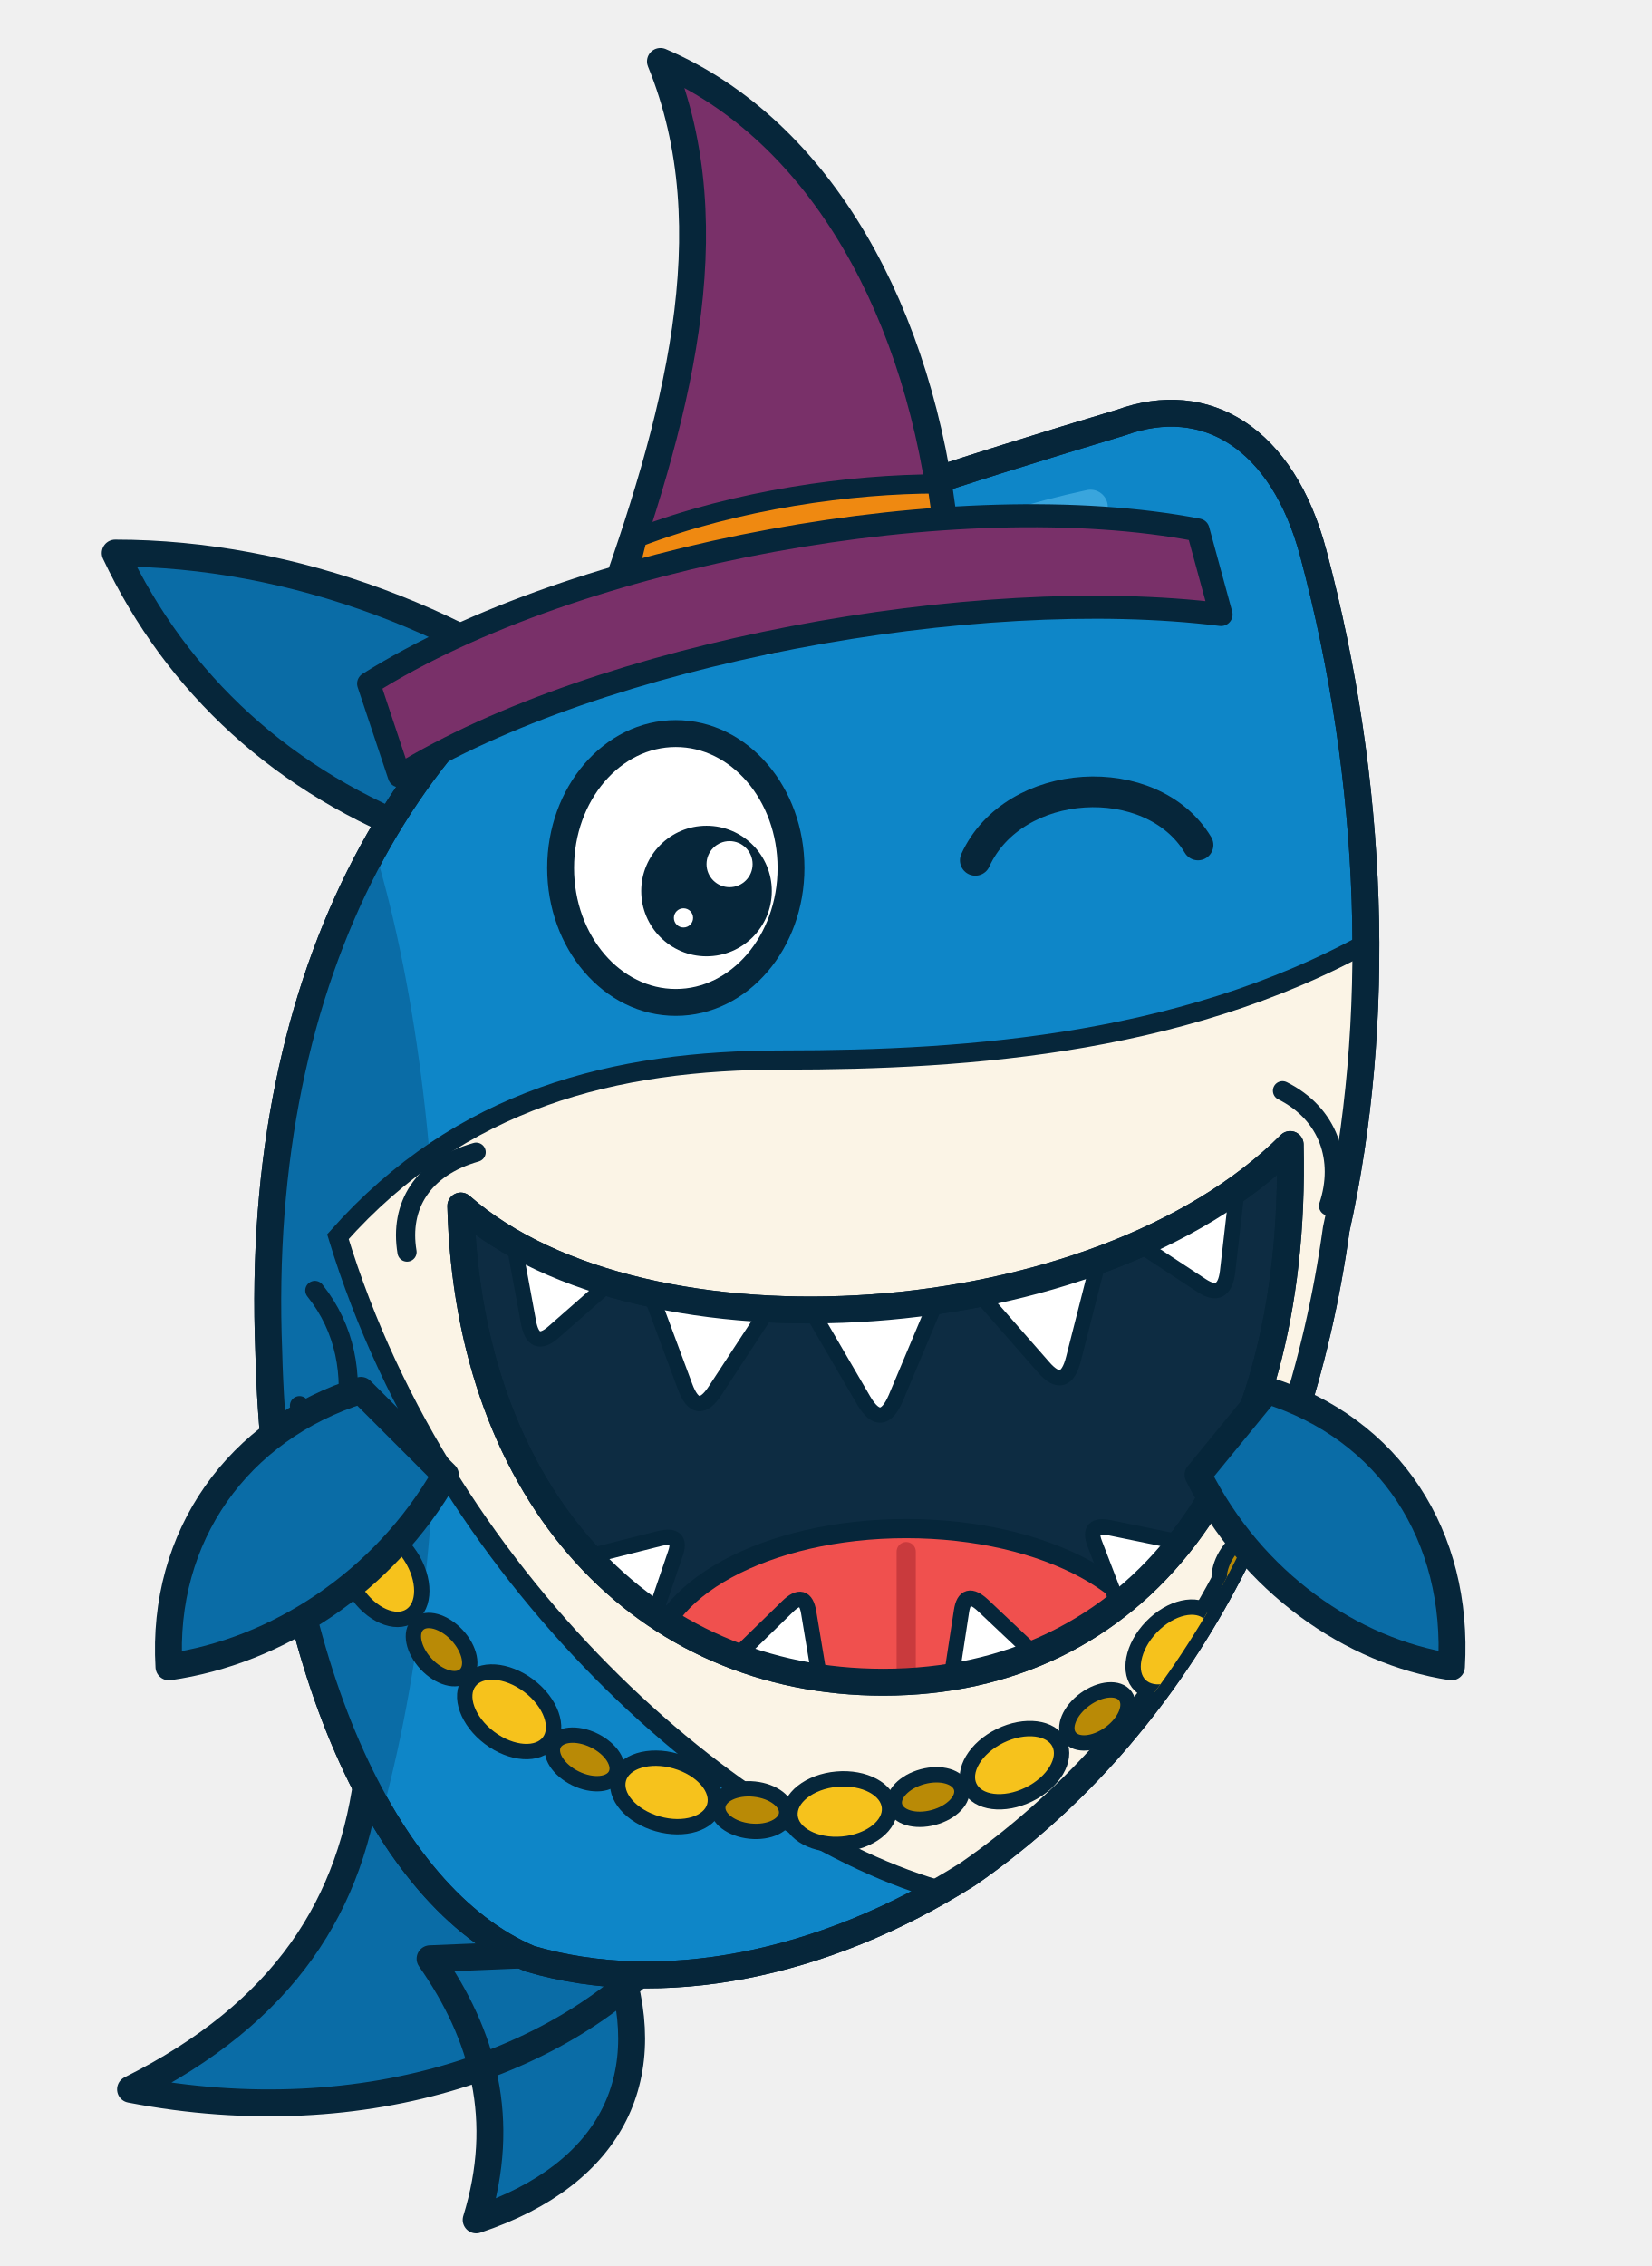
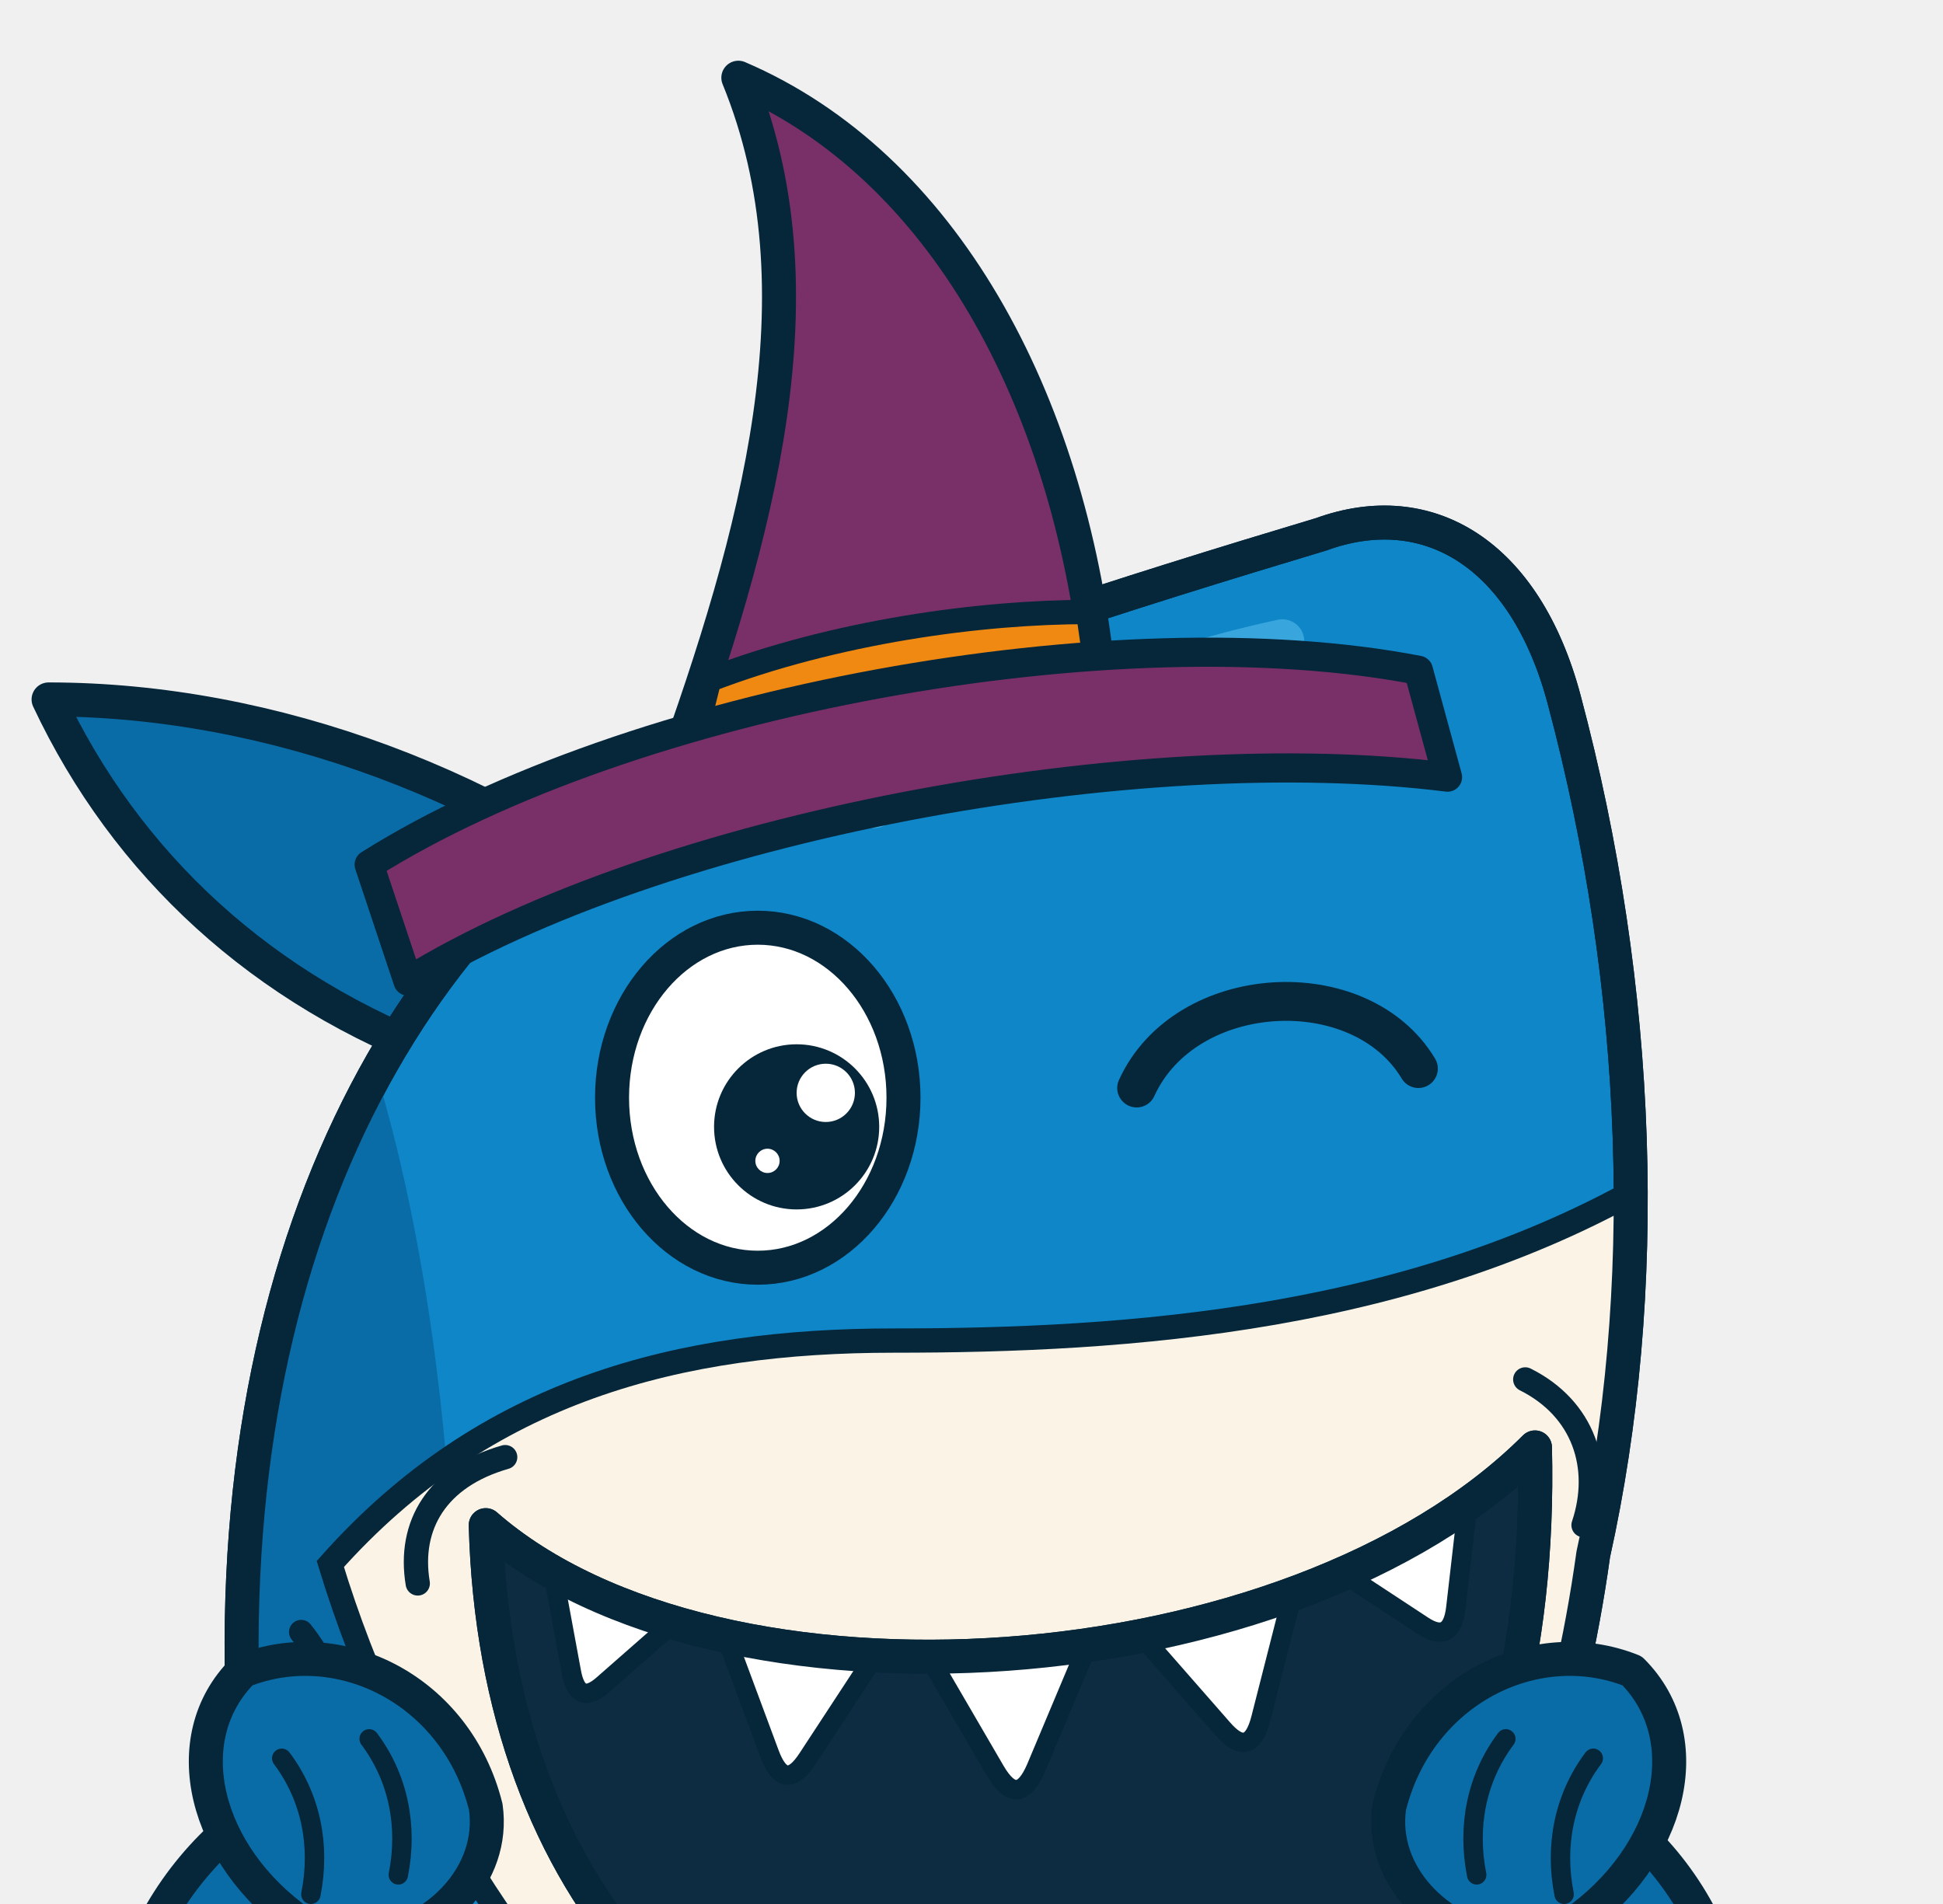
- <svg xmlns="http://www.w3.org/2000/svg" viewBox="0 -100 430 590" width="430" height="590" role="img" aria-label="Акула — маскот студии MURA SHOW">
+ <svg xmlns="http://www.w3.org/2000/svg" viewBox="20 -100 400 392" width="400" height="392" role="img" aria-label="Акула — маскот студии MURA SHOW">
  <defs>
    <clipPath id="mk-body">
      <path d="M292 10 C314 2 334 14 342 44 C358 104 360 166 348 220 C338 292 304 352 252 388 C214 412 172 420 138 410 C100 394 72 332 70 252 C66 152 108 80 170 52 C208 36 252 22 292 10 Z" />
    </clipPath>
    <clipPath id="mk-mouth">
      <path d="M120 214 C168 256 286 248 336 198 C338 284 296 338 230 338 C168 338 122 290 120 214 Z" />
    </clipPath>
  </defs>
  <g class="mk-fig">
    <g class="mk-tail">
      <path d="M176 404 C150 436 96 456 34 444 C74 424 92 396 96 360 ZM160 408 C172 440 160 466 124 478 C132 452 126 430 112 410 Z" fill="#0A6CA6" stroke="#06263A" stroke-width="7" stroke-linejoin="round" stroke-linecap="round" />
    </g>
    <path d="M112 118 C74 104 46 78 30 44 C76 44 124 62 160 92 Z" fill="#0A6CA6" stroke="#06263A" stroke-width="7" stroke-linejoin="round" stroke-linecap="round" />
    <path d="M292 10 C314 2 334 14 342 44 C358 104 360 166 348 220 C338 292 304 352 252 388 C214 412 172 420 138 410 C100 394 72 332 70 252 C66 152 108 80 170 52 C208 36 252 22 292 10 Z" fill="#0E86C8" stroke="#06263A" stroke-width="7" stroke-linejoin="round" stroke-linecap="round" />
    <g clip-path="url(#mk-body)">
      <ellipse cx="52" cy="250" rx="62" ry="190" fill="#0A6CA6" />
      <path d="M88 222 C120 186 160 176 204 176 C252 176 312 172 362 142 C364 240 330 320 252 394 C196 382 116 314 88 222 Z" fill="#FBF4E6" stroke="#06263A" stroke-width="5" />
      <path d="M200 66 C226 50 256 38 284 32" fill="none" stroke="#39A5DD" stroke-width="9" stroke-linecap="round" />
    </g>
    <path d="M292 10 C314 2 334 14 342 44 C358 104 360 166 348 220 C338 292 304 352 252 388 C214 412 172 420 138 410 C100 394 72 332 70 252 C66 152 108 80 170 52 C208 36 252 22 292 10 Z" fill="none" stroke="#06263A" stroke-width="7" stroke-linecap="round" stroke-linejoin="round" />
    <path d="M82 236 C90 246 92 258 90 270 M78 266 C86 276 88 288 86 300" fill="none" stroke="#06263A" stroke-width="5" stroke-linecap="round" stroke-linejoin="round" />
    <g clip-path="url(#mk-body)">
      <ellipse cx="99.8" cy="309.8" rx="13" ry="8.5" fill="#F6C21C" stroke="#06263A" stroke-width="4" transform="rotate(57 99.8 309.8)" />
      <ellipse cx="115.0" cy="329.5" rx="9" ry="5.5" fill="#B98A06" stroke="#06263A" stroke-width="4" transform="rotate(47 115.0 329.5)" />
      <ellipse cx="132.6" cy="345.7" rx="13" ry="8.5" fill="#F6C21C" stroke="#06263A" stroke-width="4" transform="rotate(37 132.6 345.7)" />
      <ellipse cx="152.3" cy="358.1" rx="9" ry="5.5" fill="#B98A06" stroke="#06263A" stroke-width="4" transform="rotate(26 152.3 358.1)" />
      <ellipse cx="173.6" cy="366.7" rx="13" ry="8.5" fill="#F6C21C" stroke="#06263A" stroke-width="4" transform="rotate(16 173.6 366.7)" />
      <ellipse cx="195.9" cy="371.3" rx="9" ry="5.5" fill="#B98A06" stroke="#06263A" stroke-width="4" transform="rotate(6 195.9 371.3)" />
      <ellipse cx="218.7" cy="371.7" rx="13" ry="8.5" fill="#F6C21C" stroke="#06263A" stroke-width="4" transform="rotate(-5 218.7 371.7)" />
      <ellipse cx="241.7" cy="367.9" rx="9" ry="5.5" fill="#B98A06" stroke="#06263A" stroke-width="4" transform="rotate(-15 241.7 367.9)" />
      <ellipse cx="264.2" cy="359.6" rx="13" ry="8.5" fill="#F6C21C" stroke="#06263A" stroke-width="4" transform="rotate(-26 264.2 359.6)" />
      <ellipse cx="285.8" cy="346.9" rx="9" ry="5.5" fill="#B98A06" stroke="#06263A" stroke-width="4" transform="rotate(-36 285.8 346.9)" />
      <ellipse cx="306.0" cy="329.5" rx="13" ry="8.5" fill="#F6C21C" stroke="#06263A" stroke-width="4" transform="rotate(-46 306.0 329.5)" />
      <ellipse cx="324.3" cy="307.3" rx="9" ry="5.5" fill="#B98A06" stroke="#06263A" stroke-width="4" transform="rotate(-56 324.3 307.3)" />
    </g>
    <path d="M120 214 C168 256 286 248 336 198 C338 284 296 338 230 338 C168 338 122 290 120 214 Z" fill="#0D2C42" stroke="#06263A" stroke-width="7" stroke-linejoin="round" stroke-linecap="round" />
    <g clip-path="url(#mk-mouth)">
      <ellipse cx="236" cy="334" rx="66" ry="36" fill="#F0504E" stroke="#06263A" stroke-width="5" />
      <path d="M236 304 V336" stroke="#C93A3D" stroke-width="5" stroke-linecap="round" />
    </g>
    <g clip-path="url(#mk-mouth)">
      <path d="M132.8 218.1 L137.6 244.1 Q138.9 251.5 144.2 246.8 L163.0 230.3 Z" fill="#FFFFFF" stroke="#06263A" stroke-width="4" stroke-linejoin="round" stroke-linecap="round" />
      <path d="M167.4 231.4 L178.4 261.0 Q181.5 269.4 186.3 262.0 L203.4 235.9 Z" fill="#FFFFFF" stroke="#06263A" stroke-width="4" stroke-linejoin="round" stroke-linecap="round" />
      <path d="M208.3 236.1 L224.9 264.6 Q229.6 272.6 233.3 264.0 L246.2 233.3 Z" fill="#FFFFFF" stroke="#06263A" stroke-width="4" stroke-linejoin="round" stroke-linecap="round" />
      <path d="M251.2 232.5 L271.7 255.9 Q277.4 262.5 279.6 253.7 L287.5 222.7 Z" fill="#FFFFFF" stroke="#06263A" stroke-width="4" stroke-linejoin="round" stroke-linecap="round" />
      <path d="M291.9 220.9 L312.9 234.7 Q318.8 238.6 319.7 231.1 L322.8 204.2 Z" fill="#FFFFFF" stroke="#06263A" stroke-width="4" stroke-linejoin="round" stroke-linecap="round" />
      <path d="M310.5 302.2 L289.1 297.8 Q283.0 296.5 285.1 301.9 L292.4 320.9 Z" fill="#FFFFFF" stroke="#06263A" stroke-width="4" stroke-linejoin="round" stroke-linecap="round" />
      <path d="M272.3 333.4 L256.0 318.0 Q251.3 313.6 250.4 319.5 L247.2 340.4 Z" fill="#FFFFFF" stroke="#06263A" stroke-width="4" stroke-linejoin="round" stroke-linecap="round" />
      <path d="M214.1 340.8 L210.6 319.8 Q209.6 313.9 205.1 318.3 L189.0 334.0 Z" fill="#FFFFFF" stroke="#06263A" stroke-width="4" stroke-linejoin="round" stroke-linecap="round" />
      <path d="M169.4 323.6 L175.9 304.5 Q177.8 299.1 171.7 300.6 L150.3 306.0 Z" fill="#FFFFFF" stroke="#06263A" stroke-width="4" stroke-linejoin="round" stroke-linecap="round" />
    </g>
    <path d="M120 214 C168 256 286 248 336 198 C338 284 296 338 230 338 C168 338 122 290 120 214 Z" fill="none" stroke="#06263A" stroke-width="7" stroke-linecap="round" stroke-linejoin="round" />
    <g clip-path="url(#mk-body)">
      <path d="M106 226 C104 214 110 204 124 200 M346 214 C350 202 346 190 334 184" fill="none" stroke="#06263A" stroke-width="5" stroke-linecap="round" stroke-linejoin="round" />
    </g>
    <g class="mk-eyes">
      <ellipse cx="176" cy="126" rx="30" ry="35" fill="#FFFFFF" stroke="#06263A" stroke-width="7" />
      <circle cx="184" cy="132" r="17" fill="#06263A" />
      <circle cx="190" cy="125" r="6" fill="#FFFFFF" />
      <circle cx="178" cy="139" r="2.500" fill="#FFFFFF" />
      <path d="M254 124 C264 102 300 100 312 120" fill="none" stroke="#06263A" stroke-width="8" stroke-linecap="round" stroke-linejoin="round" />
    </g>
    <g class="mk-hat">
      <path d="M158 60 C176 10 190 -40 172 -84 C214 -66 240 -18 246 38 Z" fill="#793069" stroke="#06263A" stroke-width="7" stroke-linejoin="round" stroke-linecap="round" />
      <path d="M166 40 C192 30 222 26 244 26 L246 40 C222 40 190 46 162 56 Z" fill="#EF8911" stroke="#06263A" stroke-width="5" stroke-linejoin="round" />
      <path d="M96 78 C150 44 250 26 312 38 L318 60 C254 52 156 70 104 102 Z" fill="#793069" stroke="#06263A" stroke-width="6" stroke-linejoin="round" stroke-linecap="round" />
    </g>
    <g class="mk-arml">
      <path d="M94 262 C62 272 42 300 44 334 C72 330 100 312 116 284 Z" fill="#0A6CA6" stroke="#06263A" stroke-width="7" stroke-linejoin="round" stroke-linecap="round" />
    </g>
    <g class="mk-arm">
      <path d="M330 262 C362 272 380 300 378 334 C352 330 326 312 312 284 Z" fill="#0A6CA6" stroke="#06263A" stroke-width="7" stroke-linejoin="round" stroke-linecap="round" />
    </g>
  </g>
+   <g class="mk-ledge">
+     <path d="M82 296 C62 282 56 258 70 244 C90 236 114 248 120 272 C122 286 110 298 96 300 Z" fill="#0A6CA6" stroke="#06263A" stroke-width="7" stroke-linejoin="round" stroke-linecap="round" />
+     <path d="M78 262 C84 270 86 280 84 290 M96 258 C102 266 104 276 102 286" fill="none" stroke="#06263A" stroke-width="4" stroke-linecap="round" stroke-linejoin="round" />
+     <path d="M344 296 C364 282 370 258 356 244 C336 236 312 248 306 272 C304 286 316 298 330 300 Z" fill="#0A6CA6" stroke="#06263A" stroke-width="7" stroke-linejoin="round" stroke-linecap="round" />
+     <path d="M348 262 C342 270 340 280 342 290 M330 258 C324 266 322 276 324 286" fill="none" stroke="#06263A" stroke-width="4" stroke-linecap="round" stroke-linejoin="round" />
+   </g>
</svg>
